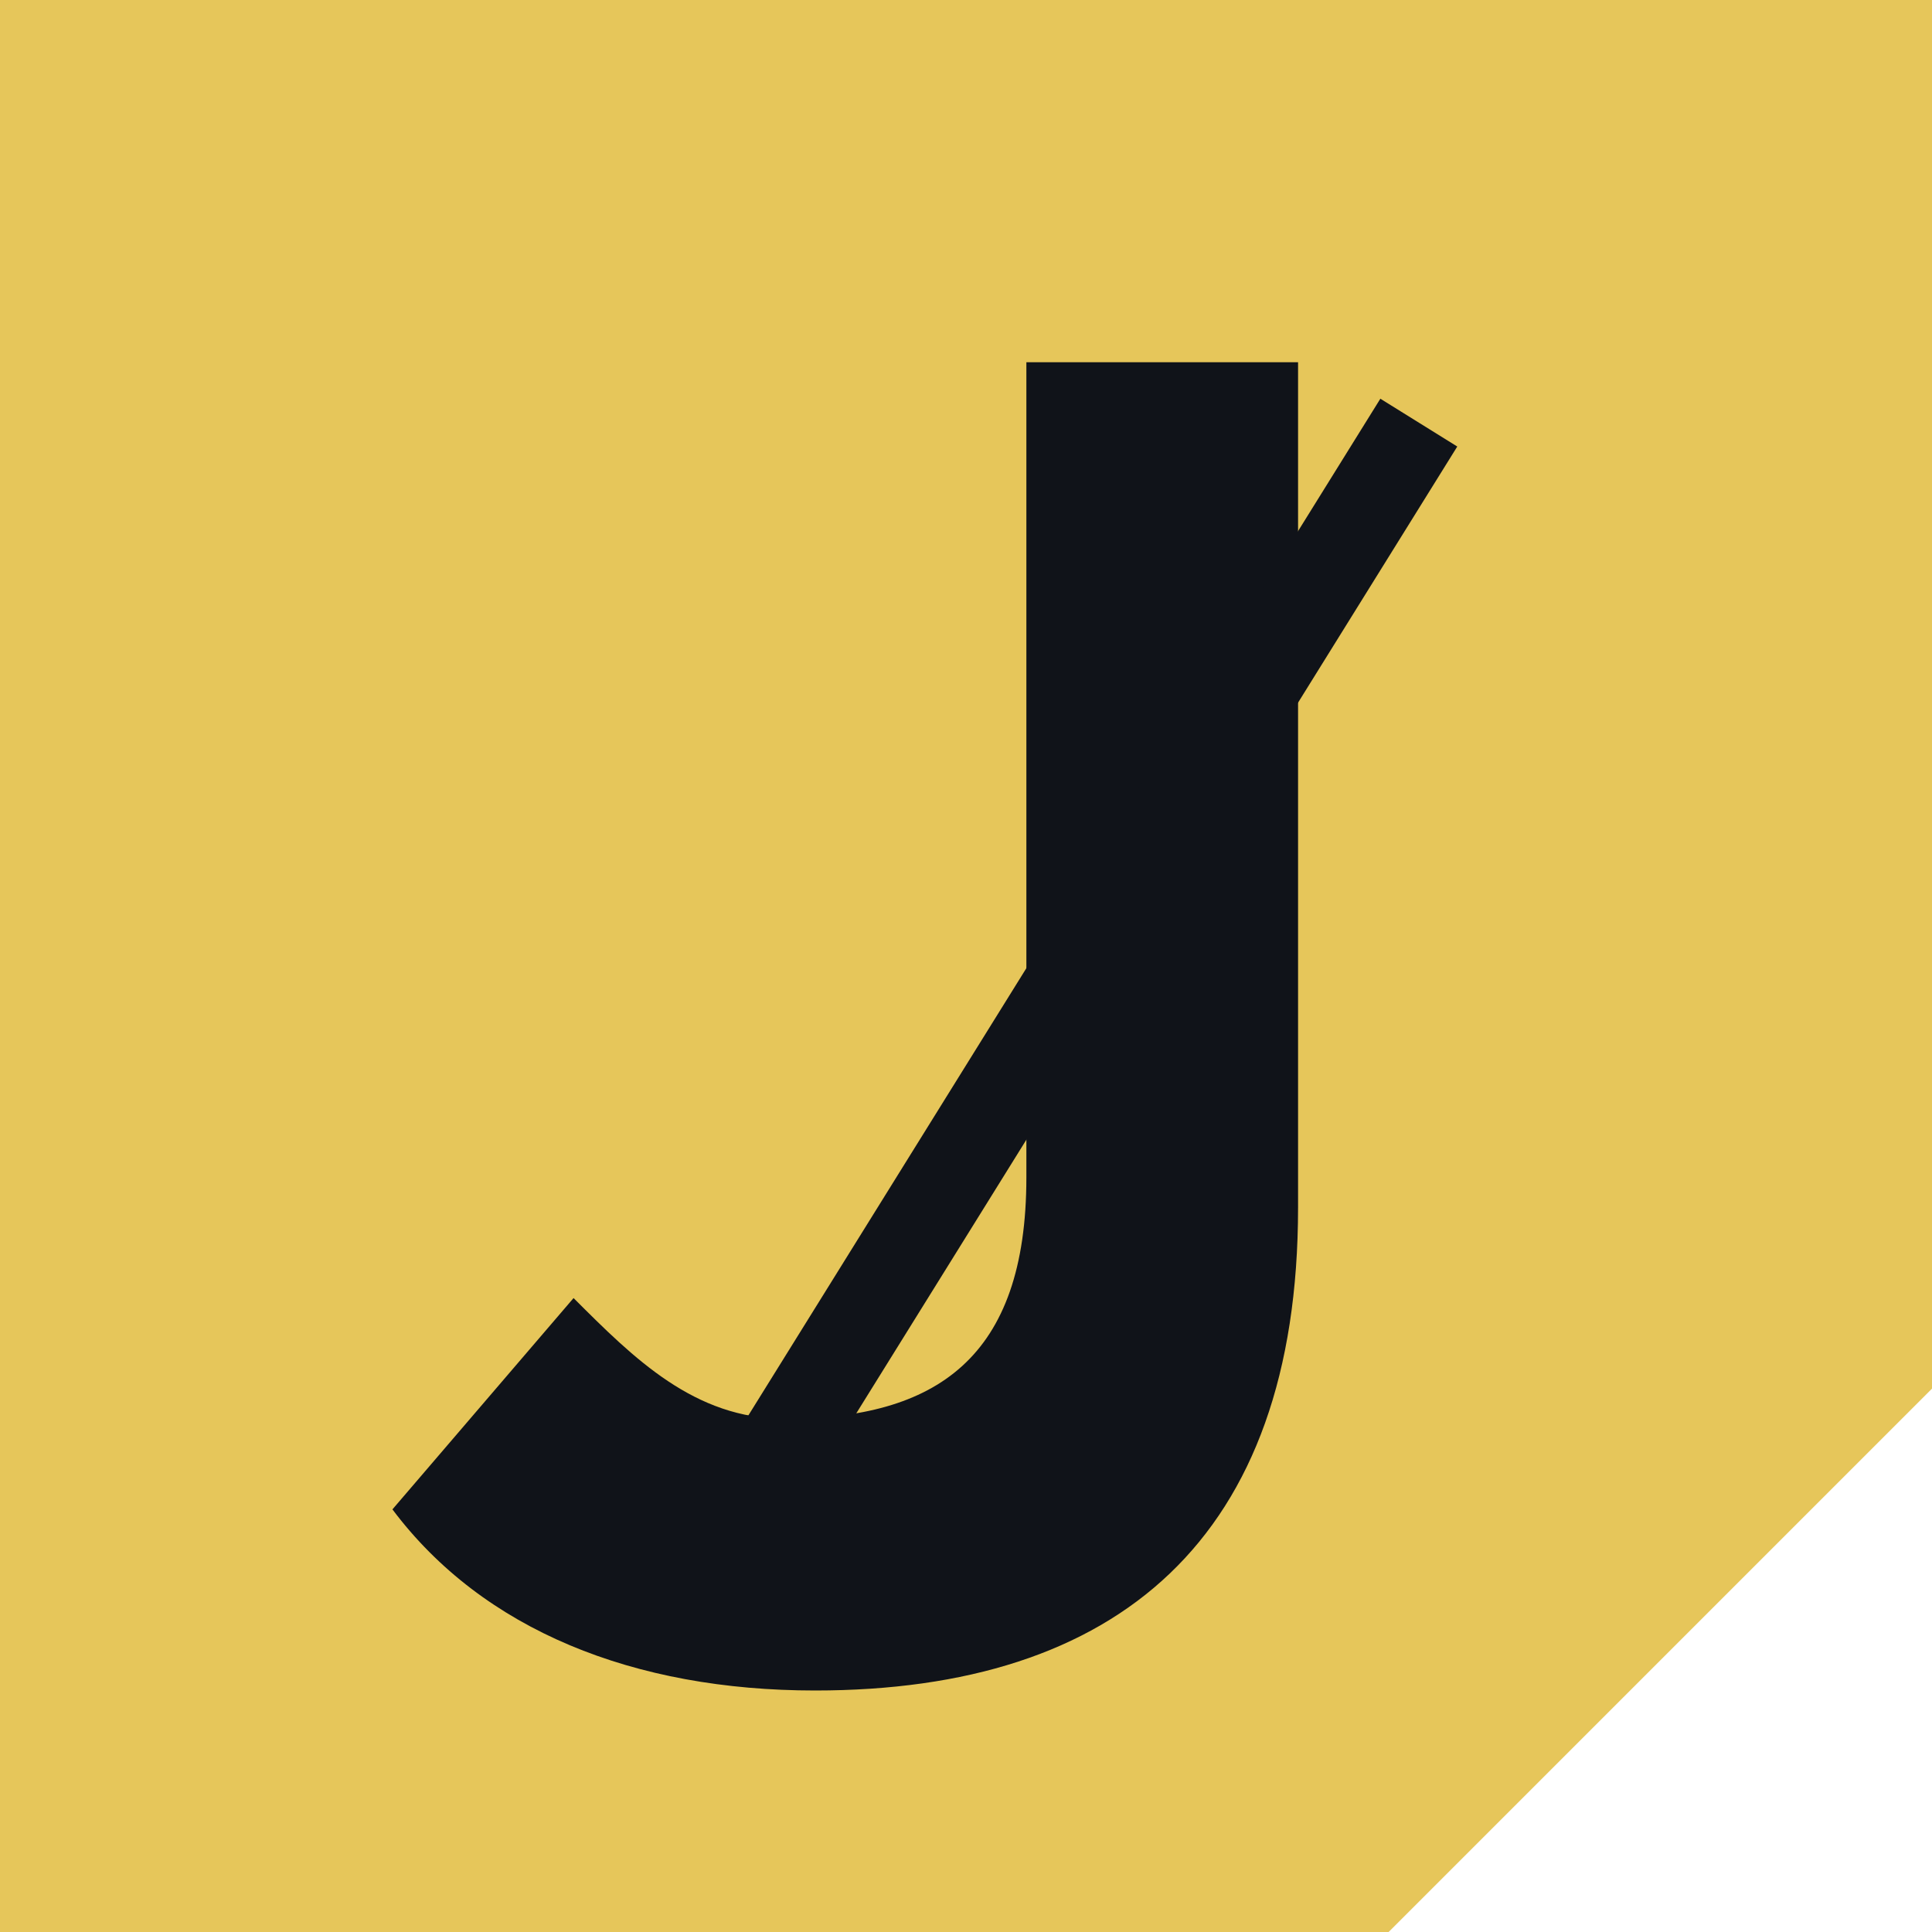
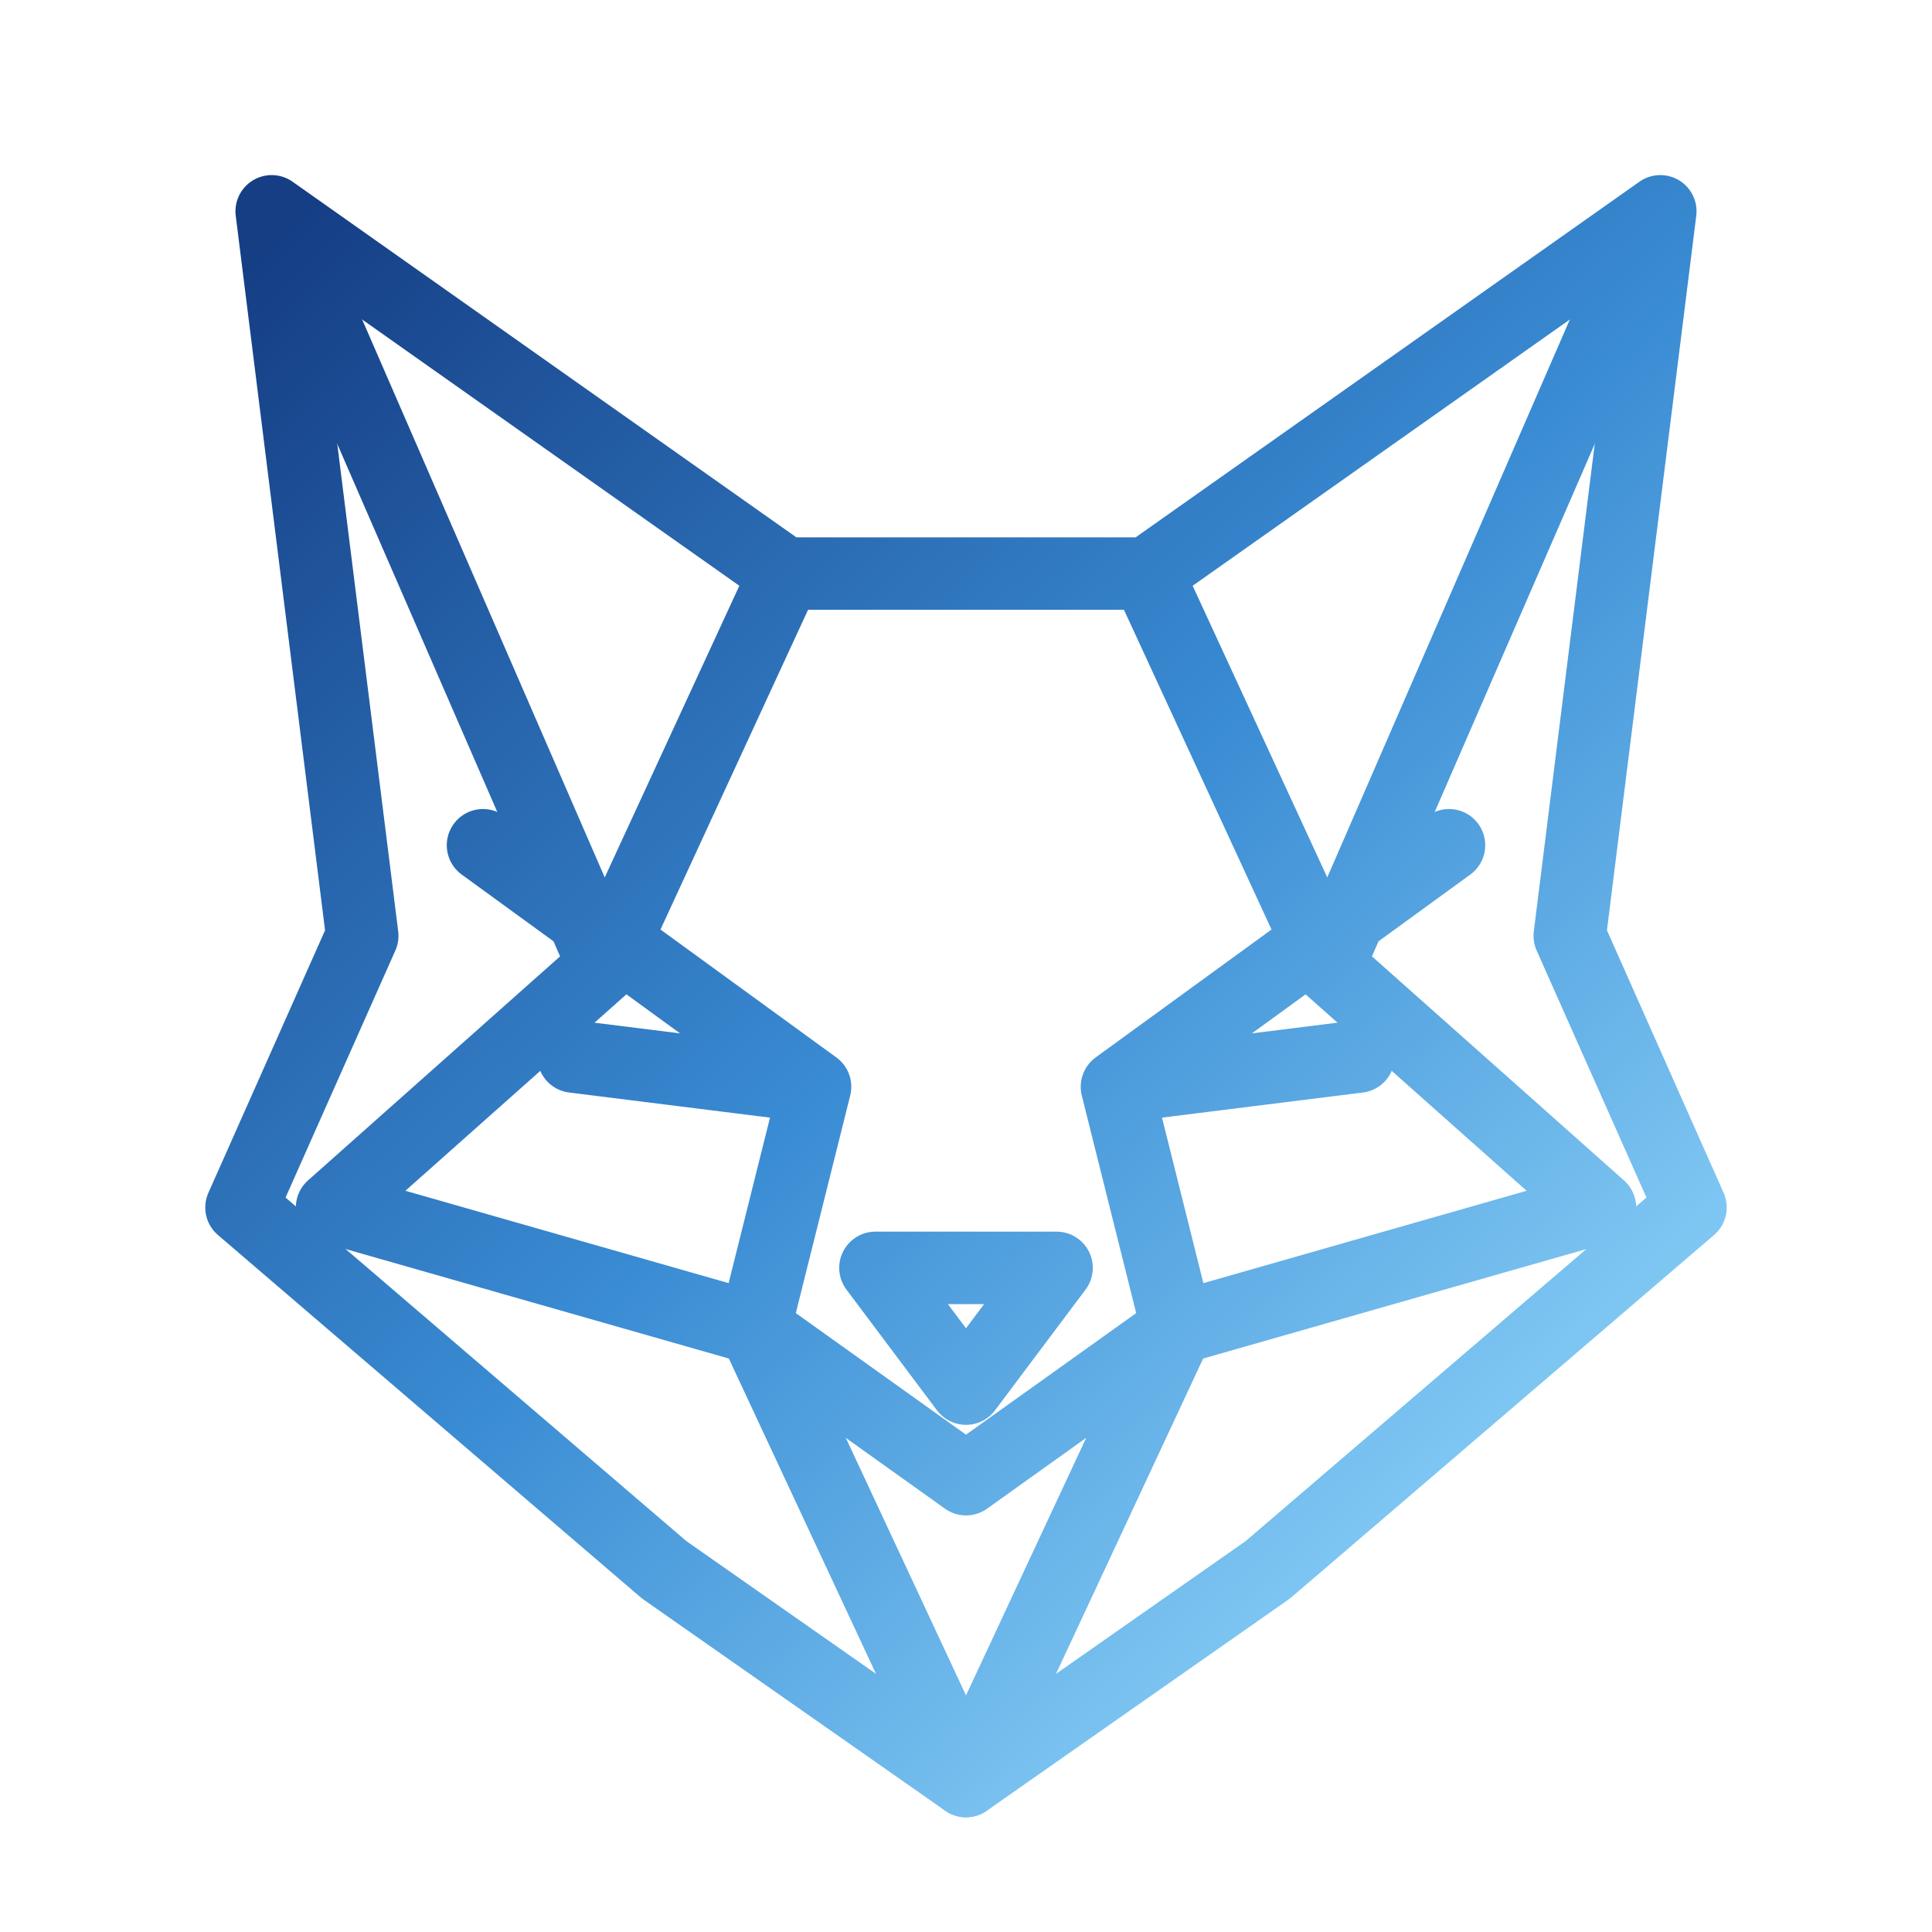
- <svg xmlns="http://www.w3.org/2000/svg" viewBox="0 0 64 64">
-   <path fill="#e6c65a" d="M0 0h64v46L46 64H0z" />
-   <path fill="#101319" d="M34 12h9v28c0 11-6 16-16 16-6 0-11-2-14-6l6-7c2 2 4 4 7 4 5 0 8-2 8-8z" />
-   <path stroke="#101319" stroke-width="3" d="m47 14-23 37" />
+ <svg xmlns="http://www.w3.org/2000/svg" viewBox="0 0 64 64" fill="none">
+   <defs>
+     <linearGradient id="wolf-blue" x1="9" y1="8" x2="54" y2="56" gradientUnits="userSpaceOnUse">
+       <stop stop-color="#153e85" />
+       <stop offset=".5" stop-color="#398bd3" />
+       <stop offset="1" stop-color="#9adeff" />
+     </linearGradient>
+   </defs>
+   <g stroke="url(#wolf-blue)" stroke-width="2.4" stroke-linecap="round" stroke-linejoin="round">
+     <path d="m9 7 17 12h12L55 7l-3 24 4 9-14 12-10 7-10-7L8 40l4-9L9 7Z" />
+     <path d="m10 9 10 23-9 8 14 4 7 15 7-15 14-4-9-8L54 9M20 32l6-13M44 32l-6-13" />
+     <path d="m16 28 11 8-8-1m29-7-11 8 8-1M27 36l-2 8 7 5 7-5-2-8m-8 6h6l-3 4-3-4Z" />
+   </g>
</svg>
